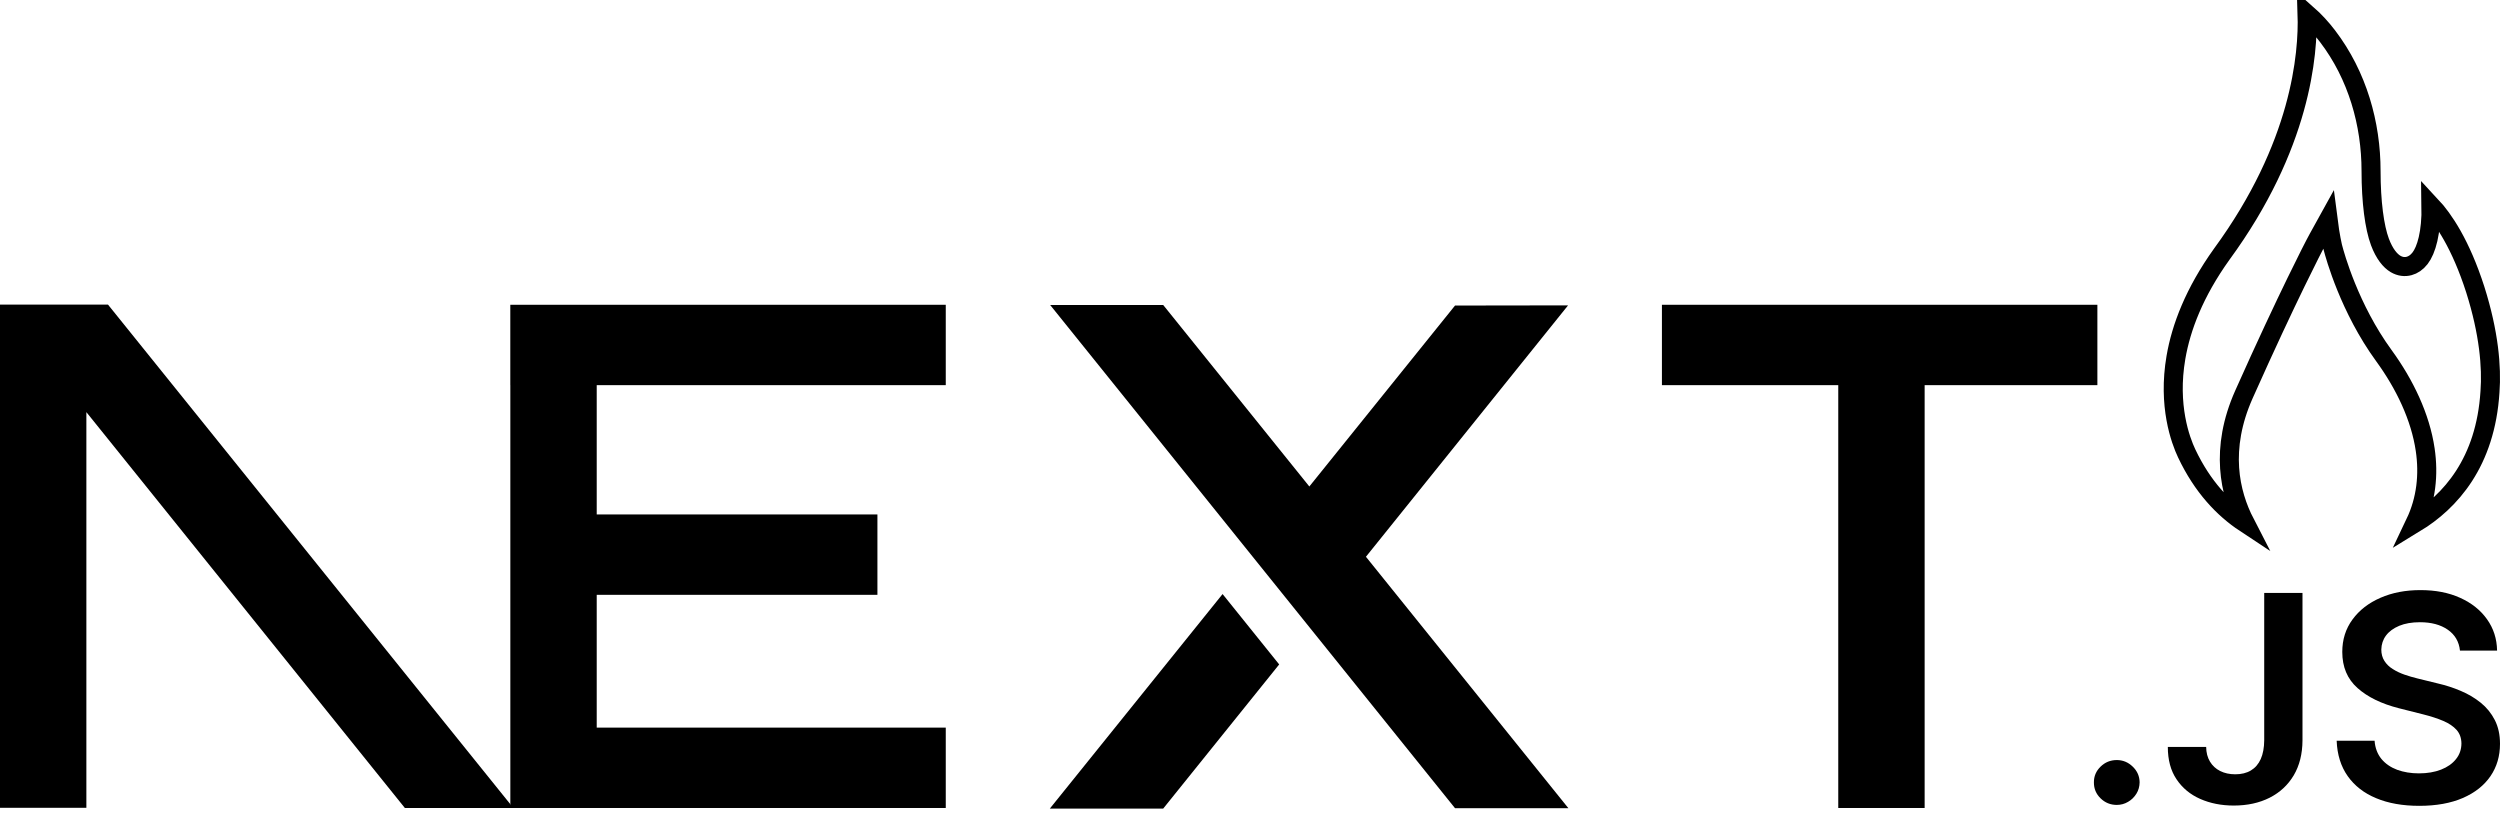
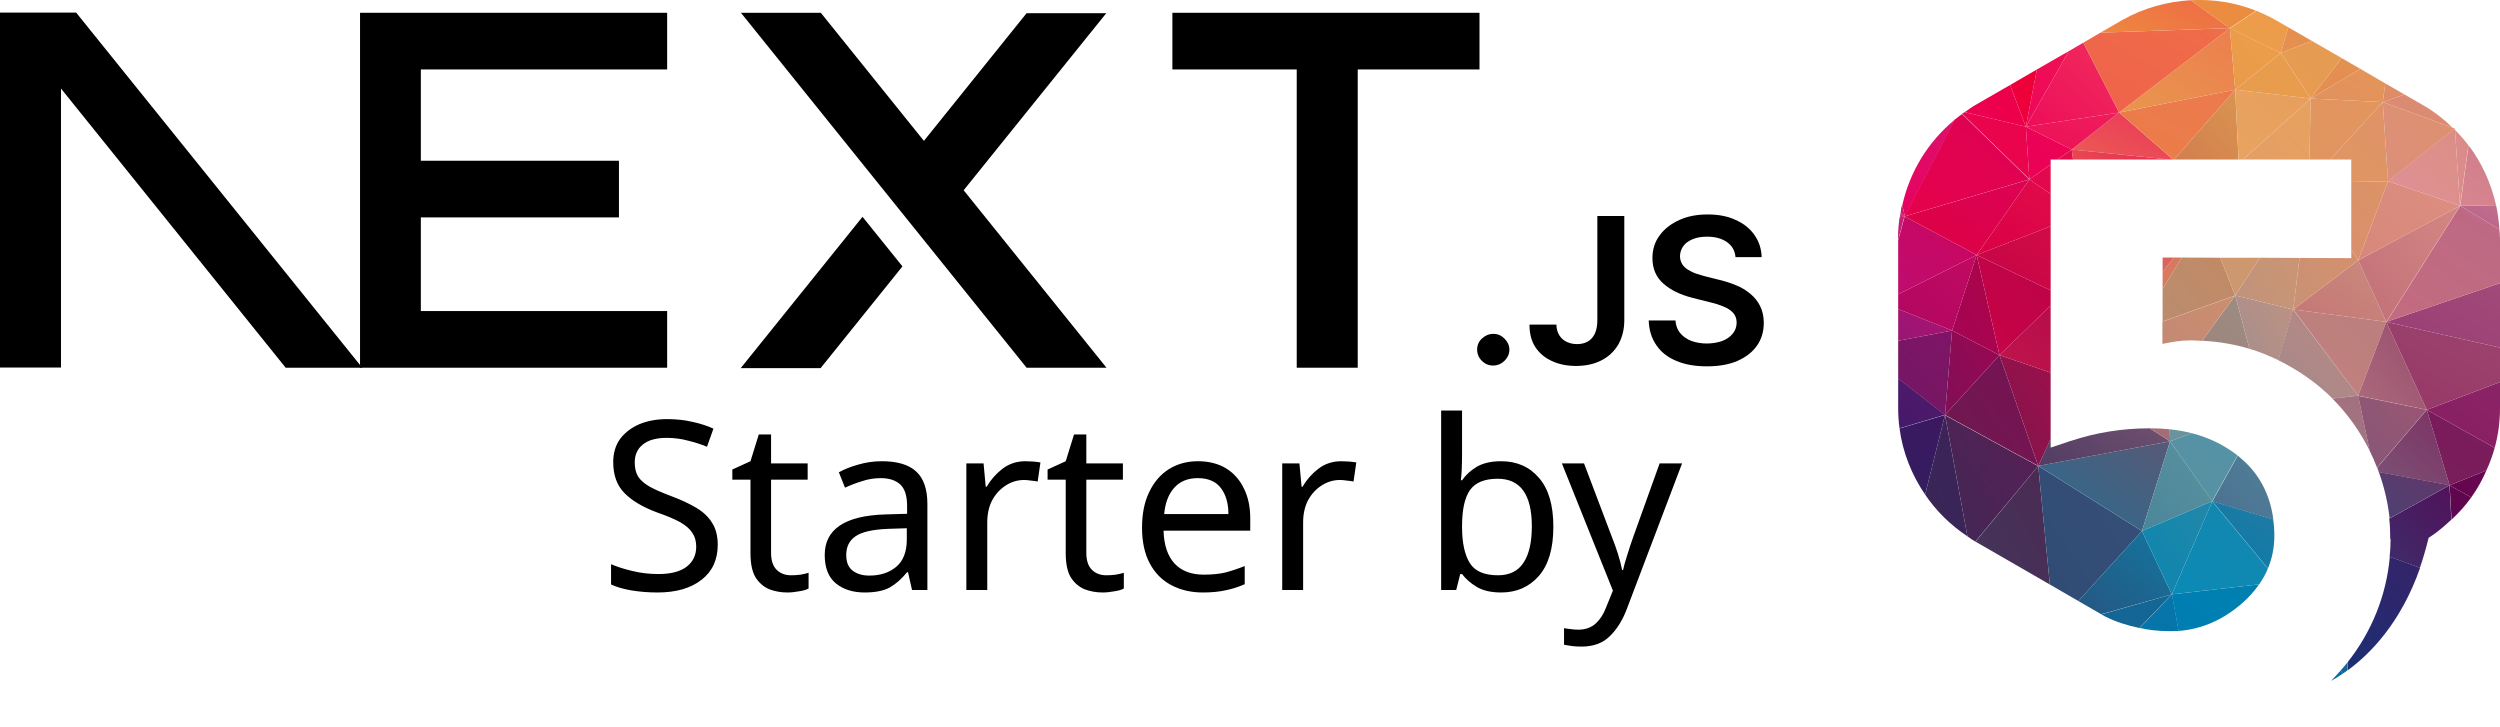
- <svg xmlns="http://www.w3.org/2000/svg" width="394px" height="128px" viewBox="0 0 394 128" version="1.1">
-   <g id="Page-1" stroke="none" stroke-width="1" fill="none" fill-rule="evenodd">
-     <g id="Next.js-Starter">
-       <path d="M363.598,2.22 C364.798,3.279 365.87,4.456 366.816,5.697 C371.547,11.898 373.679,19.533 373.679,26.944 C373.679,31.821 374.214,35.818 375.078,38.131 C375.784,40.022 376.705,41.111 377.54,41.599 C378.267,42.023 378.997,42.101 379.689,41.913 C380.279,41.753 380.877,41.379 381.401,40.701 C382.388,39.424 383.205,36.677 383.128,32.408 C385.093,34.511 387.807,38.487 390.104,45.637 C392.263,52.456 392.71,57.858 392.422,61.719 C391.73,72.904 386.151,79.068 380.623,82.435 C382.381,78.743 382.789,74.806 382.212,70.874 C381.456,65.714 378.984,60.558 375.69,56.036 C370.275,48.603 367.997,40.319 367.664,39.025 L367.639,38.929 C367.626,38.877 367.62,38.851 367.62,38.851 C367.62,38.851 367.239,37.261 366.912,34.688 C365.517,37.197 364.832,38.503 364.832,38.503 C364.832,38.503 360.602,46.569 353.652,62.145 C349.795,70.789 351.414,77.747 353.832,82.43 C350.433,80.185 347.114,76.728 344.617,71.443 C343.652,69.404 341.617,63.942 342.929,56.318 C343.739,51.613 345.817,46.106 350.143,40.065 C362.632,23.009 363.803,8.528 363.598,2.22 Z" id="Path" stroke="#000000" stroke-width="3" fill-rule="nonzero" />
-       <polygon id="Path" fill="#000000" fill-rule="nonzero" points="261.919 48.033 330.547 48.033 330.547 60.7 303.323 60.7 303.323 127.339 289.71 127.339 289.71 60.7 261.919 60.7" />
-       <polygon id="Path" fill="#000000" fill-rule="nonzero" points="149.052 48.033 149.052 60.7 94.042 60.7 94.042 81.077 138.281 81.077 138.281 93.744 94.042 93.744 94.042 114.672 149.052 114.672 149.052 127.339 80.43 127.339 80.43 60.7 80.424 60.7 80.424 48.033" />
-       <polygon id="Path" fill="#000000" fill-rule="nonzero" points="183.32 48.066 165.506 48.066 229.312 127.372 247.178 127.372 215.271 87.746 247.127 48.127 229.312 48.154 206.352 76.67" />
-       <polygon id="Path" fill="#000000" fill-rule="nonzero" points="201.6 104.715 192.679 93.623 165.455 127.433 183.32 127.433" />
-       <polygon id="Path" fill="#000000" points="80.907 127.339 17.015 48 0 48 0 127.306 13.612 127.306 13.612 64.952 63.807 127.339" />
-       <path d="M333.607,126.855 C332.61,126.855 331.762,126.509 331.052,125.819 C330.342,125.128 329.991,124.292 330,123.301 C329.991,122.338 330.342,121.511 331.052,120.82 C331.762,120.129 332.61,119.784 333.607,119.784 C334.566,119.784 335.405,120.129 336.115,120.82 C336.835,121.511 337.194,122.338 337.204,123.301 C337.194,123.955 337.028,124.555 336.696,125.091 C336.355,125.637 335.922,126.064 335.377,126.373 C334.842,126.691 334.252,126.855 333.607,126.855 Z" id="Path" fill="#000000" fill-rule="nonzero" />
-       <path d="M356.84,93.445 L362.872,93.445 L362.872,116.685 C362.863,118.82 362.401,120.647 361.498,122.183 C360.585,123.719 359.321,124.891 357.698,125.719 C356.084,126.536 354.193,126.955 352.044,126.955 C350.079,126.955 348.318,126.6 346.75,125.909 C345.182,125.219 343.937,124.183 343.024,122.819 C342.101,121.456 341.649,119.757 341.649,117.721 L347.691,117.721 C347.7,118.611 347.903,119.384 348.29,120.029 C348.677,120.674 349.212,121.165 349.895,121.51 C350.586,121.856 351.38,122.029 352.274,122.029 C353.243,122.029 354.073,121.829 354.746,121.42 C355.419,121.02 355.936,120.42 356.296,119.62 C356.646,118.829 356.831,117.848 356.84,116.685 L356.84,93.445 Z" id="Path" fill="#000000" fill-rule="nonzero" />
-       <path d="M387.691,102.534 C387.544,101.125 386.898,100.025 385.773,99.244 C384.638,98.453 383.172,98.062 381.373,98.062 C380.11,98.062 379.022,98.253 378.118,98.626 C377.214,99.007 376.513,99.516 376.033,100.162 C375.554,100.807 375.314,101.543 375.295,102.37 C375.295,103.061 375.461,103.661 375.784,104.161 C376.107,104.67 376.54,105.097 377.103,105.442 C377.656,105.797 378.274,106.087 378.948,106.324 C379.63,106.56 380.313,106.76 380.995,106.924 L384.14,107.696 C385.404,107.987 386.631,108.378 387.802,108.878 C388.973,109.368 390.034,109.996 390.965,110.75 C391.897,111.504 392.635,112.413 393.179,113.476 C393.723,114.54 394,115.785 394,117.221 C394,119.157 393.502,120.856 392.496,122.329 C391.491,123.792 390.043,124.937 388.143,125.764 C386.252,126.582 383.965,127 381.272,127 C378.671,127 376.402,126.6 374.493,125.8 C372.575,125.01 371.08,123.846 370.001,122.319 C368.922,120.793 368.341,118.929 368.258,116.739 L374.235,116.739 C374.318,117.884 374.687,118.839 375.314,119.611 C375.95,120.374 376.78,120.938 377.795,121.32 C378.819,121.692 379.962,121.883 381.226,121.883 C382.545,121.883 383.707,121.683 384.712,121.292 C385.708,120.902 386.492,120.356 387.055,119.647 C387.627,118.948 387.913,118.121 387.922,117.175 C387.913,116.312 387.654,115.594 387.156,115.03 C386.649,114.467 385.948,113.994 385.053,113.613 C384.15,113.231 383.098,112.886 381.899,112.586 L378.081,111.622 C375.323,110.922 373.137,109.859 371.541,108.432 C369.937,107.005 369.143,105.115 369.143,102.743 C369.143,100.798 369.678,99.089 370.758,97.626 C371.827,96.163 373.294,95.027 375.148,94.218 C377.011,93.4 379.114,93 381.456,93 C383.836,93 385.92,93.4 387.719,94.218 C389.517,95.027 390.929,96.154 391.952,97.59 C392.976,99.026 393.511,100.671 393.539,102.534 L387.691,102.534 Z" id="Path" fill="#000000" fill-rule="nonzero" />
-     </g>
+ <svg xmlns="http://www.w3.org/2000/svg" xmlns:xlink="http://www.w3.org/1999/xlink" id="b" width="127.07" height="36.91" viewBox="0 0 127.07 36.91">
+   <defs>
+     <linearGradient id="d" x1="-397.92" y1="488.9" x2="-397.83" y2="488.81" gradientTransform="translate(20166.18 -17498.2) rotate(-90) scale(44 -41)" gradientUnits="userSpaceOnUse">
+       <stop offset="0" stop-color="#de9198" />
+       <stop offset="1" stop-color="#dc8e84" />
+     </linearGradient>
+     <linearGradient id="e" x1="-398.21" y1="488.82" x2="-398.12" y2="488.73" gradientTransform="translate(20163.18 -17909.53) rotate(-90) scale(45 -41)" gradientUnits="userSpaceOnUse">
+       <stop offset="0" stop-color="#dc8f7b" />
+       <stop offset="1" stop-color="#de916e" />
+     </linearGradient>
+     <linearGradient id="f" x1="-393.24" y1="486.98" x2="-393.15" y2="486.89" gradientTransform="translate(28351.13 -21592.79) rotate(-90) scale(55 -58)" gradientUnits="userSpaceOnUse">
+       <stop offset="0" stop-color="#0079b0" />
+       <stop offset="1" stop-color="#0774a7" />
+     </linearGradient>
+     <linearGradient id="g" x1="-392.91" y1="487.34" x2="-392.82" y2="487.25" gradientTransform="translate(32755.82 -19611.16) rotate(-90) scale(50 -67)" gradientUnits="userSpaceOnUse">
+       <stop offset="0" stop-color="#0e6396" />
+       <stop offset="1" stop-color="#156794" />
+     </linearGradient>
+     <linearGradient id="h" x1="-393.67" y1="487.95" x2="-393.58" y2="487.86" gradientTransform="translate(29873.67 -24373.97) rotate(-90) scale(62 -61)" gradientUnits="userSpaceOnUse">
+       <stop offset="0" stop-color="#007eb4" />
+       <stop offset="1" stop-color="#007fb0" />
+     </linearGradient>
+     <linearGradient id="i" x1="-394.03" y1="487.37" x2="-393.94" y2="487.28" gradientTransform="translate(19611.69 -27544.61) rotate(-90) scale(70 -40)" gradientUnits="userSpaceOnUse">
+       <stop offset="0" stop-color="#006eaa" />
+       <stop offset="1" stop-color="#036ba0" />
+     </linearGradient>
+     <linearGradient id="j" x1="-394.59" y1="487.28" x2="-394.5" y2="487.19" gradientTransform="translate(19121.16 -31134.55) rotate(-90) scale(79 -39)" gradientUnits="userSpaceOnUse">
+       <stop offset="0" stop-color="#0e6092" />
+       <stop offset="1" stop-color="#1b6794" />
+     </linearGradient>
+     <linearGradient id="k" x1="-395.24" y1="484.76" x2="-395.15" y2="484.67" gradientTransform="translate(23368.9 -36329.79) rotate(-90) scale(92 -48)" gradientUnits="userSpaceOnUse">
+       <stop offset="0" stop-color="#41385e" />
+       <stop offset="1" stop-color="#4c2951" />
+     </linearGradient>
+     <linearGradient id="l" x1="-395.22" y1="486.64" x2="-395.13" y2="486.55" gradientTransform="translate(28814.66 -36329.79) rotate(-90) scale(92 -59)" gradientUnits="userSpaceOnUse">
+       <stop offset="0" stop-color="#2e4b74" />
+       <stop offset="1" stop-color="#384f79" />
+     </linearGradient>
+     <linearGradient id="m" x1="-393.84" y1="487.33" x2="-393.75" y2="487.24" gradientTransform="translate(32755.82 -21628.79) rotate(-90) scale(55 -67)" gradientUnits="userSpaceOnUse">
+       <stop offset="0" stop-color="#294f7a" />
+       <stop offset="1" stop-color="#14759f" />
+     </linearGradient>
+     <linearGradient id="n" x1="-394.54" y1="487.67" x2="-394.45" y2="487.58" gradientTransform="translate(36679.01 -20094.49) rotate(-90) scale(51 -75)" gradientUnits="userSpaceOnUse">
+       <stop offset="0" stop-color="#296c8f" />
+       <stop offset="1" stop-color="#585976" />
+     </linearGradient>
+     <linearGradient id="o" x1="-395.34" y1="479.79" x2="-395.25" y2="479.7" gradientTransform="translate(14491.45 -30017.57) rotate(-90) scale(76 -30)" gradientUnits="userSpaceOnUse">
+       <stop offset="0" stop-color="#362856" />
+       <stop offset="1" stop-color="#3f225a" />
+     </linearGradient>
+     <linearGradient id="p" x1="-395.32" y1="485.18" x2="-395.23" y2="485.09" gradientTransform="translate(25812.51 -30017.57) rotate(-90) scale(76 -53)" gradientUnits="userSpaceOnUse">
+       <stop offset="0" stop-color="#3f2854" />
+       <stop offset="1" stop-color="#5a1f56" />
+     </linearGradient>
+     <linearGradient id="q" x1="-395.14" y1="485.34" x2="-395.05" y2="485.25" gradientTransform="translate(31155.24 -25261.62) rotate(-90) scale(64 -64)" gradientUnits="userSpaceOnUse">
+       <stop offset="0" stop-color="#2a235c" />
+       <stop offset="1" stop-color="#3c1861" />
+     </linearGradient>
+     <linearGradient id="r" x1="-395.6" y1="485.33" x2="-395.51" y2="485.24" gradientTransform="translate(31155.24 -22525.44) rotate(-90) scale(57 -64)" gradientUnits="userSpaceOnUse">
+       <stop offset="0" stop-color="#371668" />
+       <stop offset="1" stop-color="#591c6c" />
+     </linearGradient>
+     <linearGradient id="s" x1="-395.63" y1="484.31" x2="-395.54" y2="484.22" gradientTransform="translate(25763.51 -18968.51) rotate(-90) scale(48 -53)" gradientUnits="userSpaceOnUse">
+       <stop offset="0" stop-color="#6d1861" />
+       <stop offset="1" stop-color="#811467" />
+     </linearGradient>
+     <linearGradient id="t" x1="-395.5" y1="484.32" x2="-395.42" y2="484.23" gradientTransform="translate(25763.51 -10265.32) rotate(-90) scale(26 -53)" gradientUnits="userSpaceOnUse">
+       <stop offset="0" stop-color="#8c1977" />
+       <stop offset="1" stop-color="#b1116f" />
+     </linearGradient>
+     <linearGradient id="u" x1="-396.44" y1="484.66" x2="-396.35" y2="484.57" gradientTransform="translate(26268.04 -17029.88) rotate(-90) scale(43 -54)" gradientUnits="userSpaceOnUse">
+       <stop offset="0" stop-color="#af0861" />
+       <stop offset="1" stop-color="#c40961" />
+     </linearGradient>
+     <linearGradient id="v" x1="-394.23" y1="487.5" x2="-394.15" y2="487.41" gradientTransform="translate(26922.56 -12198.92) rotate(-90) scale(31 -55)" gradientUnits="userSpaceOnUse">
+       <stop offset="0" stop-color="#69939e" />
+       <stop offset="1" stop-color="#878a93" />
+     </linearGradient>
+     <linearGradient id="w" x1="-396.09" y1="487.5" x2="-396.01" y2="487.41" gradientTransform="translate(26922.56 -24933.3) rotate(-90) scale(63 -55)" gradientUnits="userSpaceOnUse">
+       <stop offset="0" stop-color="#9c7f79" />
+       <stop offset="1" stop-color="#9d8d82" />
+     </linearGradient>
+     <linearGradient id="x" x1="-396.08" y1="485.88" x2="-395.99" y2="485.79" gradientTransform="translate(16147.02 -24933.26) rotate(-90) scale(63 -33)" gradientUnits="userSpaceOnUse">
+       <stop offset="0" stop-color="#9e8c8f" />
+       <stop offset="1" stop-color="#bd9283" />
+     </linearGradient>
+     <linearGradient id="y" x1="-395.92" y1="488.29" x2="-395.83" y2="488.2" gradientTransform="translate(25994.51 -21754.79) rotate(-90) scale(55 -53)" gradientUnits="userSpaceOnUse">
+       <stop offset="0" stop-color="#a08b8d" />
+       <stop offset="1" stop-color="#bc8783" />
+     </linearGradient>
+     <linearGradient id="z" x1="-394.75" y1="488.75" x2="-394.66" y2="488.66" gradientTransform="translate(30418.2 -16949.88) rotate(-90) scale(43 -62)" gradientUnits="userSpaceOnUse">
+       <stop offset="0" stop-color="#9d838c" />
+       <stop offset="1" stop-color="#a36d7c" />
+     </linearGradient>
+     <linearGradient id="aa" x1="-395.85" y1="488.57" x2="-395.76" y2="488.48" gradientTransform="translate(26010.51 -19376.83) rotate(-90) scale(49 -53)" gradientUnits="userSpaceOnUse">
+       <stop offset="0" stop-color="#c2827e" />
+       <stop offset="1" stop-color="#ba7e7d" />
+     </linearGradient>
+     <linearGradient id="ab" x1="-394.72" y1="488.38" x2="-394.63" y2="488.29" gradientTransform="translate(19166.13 -16949.85) rotate(-90) scale(43 -39)" gradientUnits="userSpaceOnUse">
+       <stop offset="0" stop-color="#855777" />
+       <stop offset="1" stop-color="#9d5573" />
+     </linearGradient>
+     <linearGradient id="ac" x1="-395.75" y1="488.36" x2="-395.66" y2="488.27" gradientTransform="translate(19166.16 -19766.13) rotate(-90) scale(50 -39)" gradientUnits="userSpaceOnUse">
+       <stop offset="0" stop-color="#ac6d7c" />
+       <stop offset="1" stop-color="#994d6f" />
+     </linearGradient>
+     <linearGradient id="ad" x1="-393.62" y1="489.32" x2="-393.54" y2="489.23" gradientTransform="translate(28499.1 -15717.89) rotate(-90) scale(40 -58)" gradientUnits="userSpaceOnUse">
+       <stop offset="0" stop-color="#404878" />
+       <stop offset="1" stop-color="#63366a" />
+     </linearGradient>
+     <linearGradient id="ae" x1="-394.59" y1="488.83" x2="-394.5" y2="488.75" gradientTransform="translate(21141.23 -16941.88) rotate(-90) scale(43 -43)" gradientUnits="userSpaceOnUse">
+       <stop offset="0" stop-color="#7b5376" />
+       <stop offset="1" stop-color="#7d3265" />
+     </linearGradient>
+     <linearGradient id="af" x1="-394.23" y1="489.41" x2="-394.14" y2="489.32" gradientTransform="translate(29973.67 -21258.46) rotate(-90) scale(54 -61)" gradientUnits="userSpaceOnUse">
+       <stop offset="0" stop-color="#373671" />
+       <stop offset="1" stop-color="#511159" />
+     </linearGradient>
+     <linearGradient id="ag" x1="-394.54" y1="489.43" x2="-394.45" y2="489.34" gradientTransform="translate(29973.67 -31134.55) rotate(-90) scale(79 -61)" gradientUnits="userSpaceOnUse">
+       <stop offset="0" stop-color="#192f75" />
+       <stop offset="1" stop-color="#3e2065" />
+     </linearGradient>
+     <linearGradient id="ah" x1="-394.19" y1="490.21" x2="-394.1" y2="490.12" gradientTransform="translate(27574.09 -21258.46) rotate(-90) scale(54 -56)" gradientUnits="userSpaceOnUse">
+       <stop offset="0" stop-color="#590250" />
+       <stop offset="1" stop-color="#64094e" />
+     </linearGradient>
+     <linearGradient id="ai" x1="-394.11" y1="490.19" x2="-394.03" y2="490.1" gradientTransform="translate(27574.09 -18102.85) rotate(-90) scale(46 -56)" gradientUnits="userSpaceOnUse">
+       <stop offset="0" stop-color="#5d0149" />
+       <stop offset="1" stop-color="#720d55" />
+     </linearGradient>
+     <linearGradient id="aj" x1="-394.56" y1="489.78" x2="-394.47" y2="489.69" gradientTransform="translate(24611.94 -16941.88) rotate(-90) scale(43 -50)" gradientUnits="userSpaceOnUse">
+       <stop offset="0" stop-color="#781d5b" />
+       <stop offset="1" stop-color="#7d1b5c" />
+     </linearGradient>
+     <linearGradient id="ak" x1="-395.45" y1="490.34" x2="-395.36" y2="490.25" gradientTransform="translate(36408.49 -22122.12) rotate(-90) scale(56 -74)" gradientUnits="userSpaceOnUse">
+       <stop offset="0" stop-color="#8b1d63" />
+       <stop offset="1" stop-color="#882867" />
+     </linearGradient>
+     <linearGradient id="al" x1="-395.73" y1="490.42" x2="-395.64" y2="490.33" gradientTransform="translate(47690.72 -19766.16) rotate(-90) scale(50 -97)" gradientUnits="userSpaceOnUse">
+       <stop offset="0" stop-color="#953767" />
+       <stop offset="1" stop-color="#9f456f" />
+     </linearGradient>
+     <linearGradient id="am" x1="-396.35" y1="490.4" x2="-396.26" y2="490.31" gradientTransform="translate(47690.72 -21780.79) rotate(-90) scale(55 -97)" gradientUnits="userSpaceOnUse">
+       <stop offset="0" stop-color="#993c75" />
+       <stop offset="1" stop-color="#a54f79" />
+     </linearGradient>
+     <linearGradient id="an" x1="-395.4" y1="488.95" x2="-395.32" y2="488.86" gradientTransform="translate(37761.06 -30418.89) rotate(-90) scale(77 -77)" gradientUnits="userSpaceOnUse">
+       <stop offset="0" stop-color="#496e8e" />
+       <stop offset="1" stop-color="#578da2" />
+     </linearGradient>
+     <linearGradient id="ao" x1="-394.54" y1="485.64" x2="-394.45" y2="485.55" gradientTransform="translate(19534.69 -20094.45) rotate(-90) scale(51 -40)" gradientUnits="userSpaceOnUse">
+       <stop offset="0" stop-color="#4a869a" />
+       <stop offset="1" stop-color="#5c929f" />
+     </linearGradient>
+     <linearGradient id="ap" x1="-394.98" y1="487.44" x2="-394.89" y2="487.35" gradientTransform="translate(26432.04 -21303.46) rotate(-90) scale(54 -54)" gradientUnits="userSpaceOnUse">
+       <stop offset="0" stop-color="#5992a2" />
+       <stop offset="1" stop-color="#5192a8" />
+     </linearGradient>
+     <linearGradient id="aq" x1="-394.02" y1="485.65" x2="-393.93" y2="485.56" gradientTransform="translate(19534.69 -20853.11) rotate(-90) scale(53 -40)" gradientUnits="userSpaceOnUse">
+       <stop offset="0" stop-color="#0b86b0" />
+       <stop offset="1" stop-color="#2287a9" />
+     </linearGradient>
+     <linearGradient id="ar" x1="-394.03" y1="487.92" x2="-393.94" y2="487.83" gradientTransform="translate(29873.67 -20853.14) rotate(-90) scale(53 -61)" gradientUnits="userSpaceOnUse">
+       <stop offset="0" stop-color="#0a8ab5" />
+       <stop offset="1" stop-color="#1687ae" />
+     </linearGradient>
+     <linearGradient id="as" x1="-393.64" y1="488.96" x2="-393.56" y2="488.87" gradientTransform="translate(37761.06 -18078.85) rotate(-90) scale(46 -77)" gradientUnits="userSpaceOnUse">
+       <stop offset="0" stop-color="#087ba9" />
+       <stop offset="1" stop-color="#2b7ba0" />
+     </linearGradient>
+     <linearGradient id="at" x1="-396.81" y1="490.41" x2="-396.72" y2="490.32" gradientTransform="translate(47690.72 -26173.27) rotate(-90) scale(66 -97)" gradientUnits="userSpaceOnUse">
+       <stop offset="0" stop-color="#c36c7f" />
+       <stop offset="1" stop-color="#bc6887" />
+     </linearGradient>
+     <linearGradient id="au" x1="-397.19" y1="490.34" x2="-397.1" y2="490.25" gradientTransform="translate(28563.1 -13491.93) rotate(-90) scale(34 -58)" gradientUnits="userSpaceOnUse">
+       <stop offset="0" stop-color="#a95584" />
+       <stop offset="1" stop-color="#cb7992" />
+     </linearGradient>
+     <linearGradient id="av" x1="-396.38" y1="488.55" x2="-396.29" y2="488.46" gradientTransform="translate(26010.51 -13856.26) rotate(-90) scale(35 -53)" gradientUnits="userSpaceOnUse">
+       <stop offset="0" stop-color="#c57676" />
+       <stop offset="1" stop-color="#ca8a7d" />
+     </linearGradient>
+     <linearGradient id="aw" x1="-396.81" y1="489.41" x2="-396.72" y2="489.32" gradientTransform="translate(28505.13 -26173.27) rotate(-90) scale(66 -58)" gradientUnits="userSpaceOnUse">
+       <stop offset="0" stop-color="#c06f77" />
+       <stop offset="1" stop-color="#d48683" />
+     </linearGradient>
+     <linearGradient id="ax" x1="-398.49" y1="485.59" x2="-398.4" y2="485.5" gradientTransform="translate(18078.09 -16727.52) rotate(-90) scale(42 -37)" gradientUnits="userSpaceOnUse">
+       <stop offset="0" stop-color="#d27e4e" />
+       <stop offset="1" stop-color="#d99650" />
+     </linearGradient>
+     <linearGradient id="ay" x1="-400.45" y1="488.98" x2="-400.36" y2="488.89" gradientTransform="translate(46073.96 -15215.24) rotate(-90) scale(38 -94)" gradientUnits="userSpaceOnUse">
+       <stop offset="0" stop-color="#ea8e41" />
+       <stop offset="1" stop-color="#ed8a40" />
+     </linearGradient>
+     <linearGradient id="az" x1="-399.19" y1="486.83" x2="-399.1" y2="486.74" gradientTransform="translate(28342.1 -10769.64) rotate(-90) scale(27 -58)" gradientUnits="userSpaceOnUse">
+       <stop offset="0" stop-color="#ea5e54" />
+       <stop offset="1" stop-color="#ec3458" />
+     </linearGradient>
+     <linearGradient id="ba" x1="-398.57" y1="487.79" x2="-398.48" y2="487.7" gradientTransform="translate(32301.29 -15934.89) rotate(-90) scale(40 -66)" gradientUnits="userSpaceOnUse">
+       <stop offset="0" stop-color="#eb7e48" />
+       <stop offset="1" stop-color="#ec794e" />
+     </linearGradient>
+     <linearGradient id="bb" x1="-398.9" y1="487.77" x2="-398.81" y2="487.68" gradientTransform="translate(32301.29 -19140.51) rotate(-90) scale(48 -66)" gradientUnits="userSpaceOnUse">
+       <stop offset="0" stop-color="#e8984e" />
+       <stop offset="1" stop-color="#ec7f4e" />
+     </linearGradient>
+     <linearGradient id="bc" x1="-398.64" y1="480.18" x2="-398.55" y2="480.09" gradientTransform="translate(12587.32 -11950.59) rotate(-90) scale(30 -26)" gradientUnits="userSpaceOnUse">
+       <stop offset="0" stop-color="#eb0256" />
+       <stop offset="1" stop-color="#eb0355" />
+     </linearGradient>
+     <linearGradient id="bd" x1="-398.35" y1="483.28" x2="-398.26" y2="483.19" gradientTransform="translate(19430.66 -15526.54) rotate(-90) scale(39 -40)" gradientUnits="userSpaceOnUse">
+       <stop offset="0" stop-color="#e9054c" />
+       <stop offset="1" stop-color="#eb024d" />
+     </linearGradient>
+     <linearGradient id="be" x1="-399.96" y1="485.96" x2="-399.87" y2="485.87" gradientTransform="translate(25858.51 -8391.69) rotate(-90) scale(21 -53)" gradientUnits="userSpaceOnUse">
+       <stop offset="0" stop-color="#ed0e59" />
+       <stop offset="1" stop-color="#ee1e5a" />
+     </linearGradient>
+     <linearGradient id="bf" x1="-396.83" y1="484.68" x2="-396.74" y2="484.59" gradientTransform="translate(26268.04 -19429.83) rotate(-90) scale(49 -54)" gradientUnits="userSpaceOnUse">
+       <stop offset="0" stop-color="#bd0e72" />
+       <stop offset="1" stop-color="#cd045c" />
+     </linearGradient>
+     <linearGradient id="bg" x1="-396.84" y1="481.43" x2="-396.75" y2="481.34" gradientTransform="translate(18869.16 -19429.8) rotate(-90) scale(49 -39)" gradientUnits="userSpaceOnUse">
+       <stop offset="0" stop-color="#b9177a" />
+       <stop offset="1" stop-color="#c71f78" />
+     </linearGradient>
+     <linearGradient id="bh" x1="-397.35" y1="486.48" x2="-397.26" y2="486.39" gradientTransform="translate(34636.92 -17072.88) rotate(-90) scale(43 -71)" gradientUnits="userSpaceOnUse">
+       <stop offset="0" stop-color="#dd0043" />
+       <stop offset="1" stop-color="#dd0355" />
+     </linearGradient>
+     <linearGradient id="bi" x1="-397.56" y1="482.96" x2="-397.47" y2="482.87" gradientTransform="translate(22793.37 -23442.1) rotate(-90) scale(59 -47)" gradientUnits="userSpaceOnUse">
+       <stop offset="0" stop-color="#cc3787" />
+       <stop offset="1" stop-color="#c92a7d" />
+     </linearGradient>
+     <linearGradient id="bj" x1="-397.68" y1="486.48" x2="-397.59" y2="486.39" gradientTransform="translate(34636.92 -23849.42) rotate(-90) scale(60 -71)" gradientUnits="userSpaceOnUse">
+       <stop offset="0" stop-color="#e6024c" />
+       <stop offset="1" stop-color="#de0253" />
+     </linearGradient>
+     <linearGradient id="bk" x1="-397.7" y1="482.95" x2="-397.61" y2="482.86" gradientTransform="translate(22793.37 -25041.3) rotate(-90) scale(63 -47)" gradientUnits="userSpaceOnUse">
+       <stop offset="0" stop-color="#d43384" />
+       <stop offset="1" stop-color="#dc1b76" />
+     </linearGradient>
+     <linearGradient id="bl" x1="97.01" y1="10.87" x2="123.31" y2="26.49" gradientUnits="userSpaceOnUse">
+       <stop offset="0" stop-color="#c61f63" />
+       <stop offset="1" stop-color="#9d1f63" />
+     </linearGradient>
+     <linearGradient id="bm" x1="-397.66" y1="483.28" x2="-397.57" y2="483.19" gradientTransform="translate(21843.34 -25041.3) rotate(-90) scale(63 -45)" gradientUnits="userSpaceOnUse">
+       <stop offset="0" stop-color="#e8005b" />
+       <stop offset="1" stop-color="#dc116f" />
+     </linearGradient>
+     <linearGradient id="bn" x1="-396.02" y1="487.28" x2="-395.93" y2="487.19" gradientTransform="translate(27396.09 -20573.81) rotate(-90) scale(52 -56)" gradientUnits="userSpaceOnUse">
+       <stop offset="0" stop-color="#bc8777" />
+       <stop offset="1" stop-color="#cd8e6f" />
+     </linearGradient>
+     <linearGradient id="bo" x1="-396.73" y1="487.27" x2="-396.64" y2="487.18" gradientTransform="translate(27396.09 -24976.3) rotate(-90) scale(63 -56)" gradientUnits="userSpaceOnUse">
+       <stop offset="0" stop-color="#b58e72" />
+       <stop offset="1" stop-color="#c58963" />
+     </linearGradient>
+     <linearGradient id="bp" x1="-395.08" y1="487.66" x2="-394.99" y2="487.57" gradientTransform="translate(36679.01 -18939.51) rotate(-90) scale(48 -75)" gradientUnits="userSpaceOnUse">
+       <stop offset="0" stop-color="#513c63" />
+       <stop offset="1" stop-color="#7b5874" />
+     </linearGradient>
+     <linearGradient id="bq" x1="-394.55" y1="486.42" x2="-394.46" y2="486.33" gradientTransform="translate(25887.51 -13390.93) rotate(-90) scale(34 -53)" gradientUnits="userSpaceOnUse">
+       <stop offset="0" stop-color="#8f8385" />
+       <stop offset="1" stop-color="#b45c6b" />
+     </linearGradient>
+     <linearGradient id="br" x1="-395.61" y1="485.15" x2="-395.53" y2="485.06" gradientTransform="translate(25812.51 -24899.3) rotate(-90) scale(63 -53)" gradientUnits="userSpaceOnUse">
+       <stop offset="0" stop-color="#6e194f" />
+       <stop offset="1" stop-color="#781254" />
+     </linearGradient>
+     <linearGradient id="bs" x1="-395.59" y1="484.52" x2="-395.5" y2="484.43" gradientTransform="translate(21419.81 -24899.3) rotate(-90) scale(63 -44)" gradientUnits="userSpaceOnUse">
+       <stop offset="0" stop-color="#7e144c" />
+       <stop offset="1" stop-color="#a3104c" />
+     </linearGradient>
+     <linearGradient id="bt" x1="-395.6" y1="480.66" x2="-395.51" y2="480.57" gradientTransform="translate(14998.98 -18968.48) rotate(-90) scale(48 -31)" gradientUnits="userSpaceOnUse">
+       <stop offset="0" stop-color="#800f56" />
+       <stop offset="1" stop-color="#9d0652" />
+     </linearGradient>
+     <linearGradient id="bu" x1="-396.01" y1="484.5" x2="-395.92" y2="484.41" gradientTransform="translate(21419.81 -19384.83) rotate(-90) scale(49 -44)" gradientUnits="userSpaceOnUse">
+       <stop offset="0" stop-color="#c1164c" />
+       <stop offset="1" stop-color="#b20949" />
+     </linearGradient>
+     <linearGradient id="bv" x1="-396.44" y1="479.16" x2="-396.35" y2="479.07" gradientTransform="translate(13036.84 -22578.41) rotate(-90) scale(57 -27)" gradientUnits="userSpaceOnUse">
+       <stop offset="0" stop-color="#a30554" />
+       <stop offset="1" stop-color="#ae0349" />
+     </linearGradient>
+     <linearGradient id="bw" x1="-396.42" y1="484.86" x2="-396.33" y2="484.77" gradientTransform="translate(23372.9 -22578.44) rotate(-90) scale(57 -48)" gradientUnits="userSpaceOnUse">
+       <stop offset="0" stop-color="#c80447" />
+       <stop offset="1" stop-color="#bd0247" />
+     </linearGradient>
+     <linearGradient id="bx" x1="-398.61" y1="485.94" x2="-398.52" y2="485.85" gradientTransform="translate(25858.51 -21119.14) rotate(-90) scale(53 -53)" gradientUnits="userSpaceOnUse">
+       <stop offset="0" stop-color="#ee0c5a" />
+       <stop offset="1" stop-color="#ef305c" />
+     </linearGradient>
+     <linearGradient id="by" x1="-398.87" y1="488.42" x2="-398.78" y2="488.33" gradientTransform="translate(42108.77 -19140.51) rotate(-90) scale(48 -86)" gradientUnits="userSpaceOnUse">
+       <stop offset="0" stop-color="#ef624b" />
+       <stop offset="1" stop-color="#ef6d48" />
+     </linearGradient>
+     <linearGradient id="bz" x1="-400.17" y1="488.39" x2="-400.08" y2="488.3" gradientTransform="translate(42108.77 -16404.21) rotate(-90) scale(41 -86)" gradientUnits="userSpaceOnUse">
+       <stop offset="0" stop-color="#ee8d40" />
+       <stop offset="1" stop-color="#ef5d47" />
+     </linearGradient>
+     <linearGradient id="ca" x1="-398.51" y1="482.82" x2="-398.42" y2="482.73" gradientTransform="translate(18447.64 -23105.74) rotate(-90) scale(58 -38)" gradientUnits="userSpaceOnUse">
+       <stop offset="0" stop-color="#ec0054" />
+       <stop offset="1" stop-color="#ec0041" />
+     </linearGradient>
+     <linearGradient id="cb" x1="-399.41" y1="489.22" x2="-399.32" y2="489.13" gradientTransform="translate(23603.88 -12774.26) rotate(-90) scale(32 -48)" gradientUnits="userSpaceOnUse">
+       <stop offset="0" stop-color="#db8a78" />
+       <stop offset="1" stop-color="#de8d6b" />
+     </linearGradient>
+     <linearGradient id="cc" x1="-396.96" y1="487.06" x2="-396.87" y2="486.97" gradientTransform="translate(20570.74 -28564.26) rotate(-90) scale(72 -42)" gradientUnits="userSpaceOnUse">
+       <stop offset="0" stop-color="#c0927c" />
+       <stop offset="1" stop-color="#d0976e" />
+     </linearGradient>
+     <linearGradient id="cd" x1="-396.95" y1="487.28" x2="-396.86" y2="487.19" gradientTransform="translate(18146.12 -28564.26) rotate(-90) scale(72 -37)" gradientUnits="userSpaceOnUse">
+       <stop offset="0" stop-color="#c99175" />
+       <stop offset="1" stop-color="#d99069" />
+     </linearGradient>
+     <linearGradient id="ce" x1="-397.01" y1="488.09" x2="-396.92" y2="488" gradientTransform="translate(28909.66 -25393.62) rotate(-90) scale(64 -59)" gradientUnits="userSpaceOnUse">
+       <stop offset="0" stop-color="#ca9873" />
+       <stop offset="1" stop-color="#d59764" />
+     </linearGradient>
+     <linearGradient id="cf" x1="-398.39" y1="481.69" x2="-398.3" y2="481.6" gradientTransform="translate(14553.45 -25092.26) rotate(-90) scale(63 -30)" gradientUnits="userSpaceOnUse">
+       <stop offset="0" stop-color="#ee065b" />
+       <stop offset="1" stop-color="#f01352" />
+     </linearGradient>
+     <linearGradient id="cg" x1="-398.41" y1="482.24" x2="-398.32" y2="482.15" gradientTransform="translate(16497.55 -25092.26) rotate(-90) scale(63 -34)" gradientUnits="userSpaceOnUse">
+       <stop offset="0" stop-color="#ed0044" />
+       <stop offset="1" stop-color="#ee0030" />
+     </linearGradient>
+     <linearGradient id="ch" x1="-396.72" y1="486.4" x2="-396.63" y2="486.31" gradientTransform="translate(23454.9 -24976.3) rotate(-90) scale(63 -48)" gradientUnits="userSpaceOnUse">
+       <stop offset="0" stop-color="#d67e5d" />
+       <stop offset="1" stop-color="#d7775e" />
+     </linearGradient>
+     <linearGradient id="ci" x1="-397.27" y1="489.41" x2="-397.19" y2="489.32" gradientTransform="translate(28505.1 -17864.53) rotate(-90) scale(45 -58)" gradientUnits="userSpaceOnUse">
+       <stop offset="0" stop-color="#d7887a" />
+       <stop offset="1" stop-color="#dc8e81" />
+     </linearGradient>
+     <linearGradient id="cj" x1="-397.29" y1="488.22" x2="-397.2" y2="488.13" gradientTransform="translate(22087.31 -17864.53) rotate(-90) scale(45 -45)" gradientUnits="userSpaceOnUse">
+       <stop offset="0" stop-color="#d88e6d" />
+       <stop offset="1" stop-color="#dd9366" />
+     </linearGradient>
+     <linearGradient id="ck" x1="-397.94" y1="488.88" x2="-397.85" y2="488.79" xlink:href="#d" />
+     <linearGradient id="cl" x1="-398.18" y1="488.2" x2="-398.09" y2="488.11" gradientTransform="translate(22087.31 -18305.85) rotate(-90) scale(46 -45)" gradientUnits="userSpaceOnUse">
+       <stop offset="0" stop-color="#e09761" />
+       <stop offset="1" stop-color="#df9268" />
+     </linearGradient>
+     <linearGradient id="cm" x1="-398.18" y1="488.85" x2="-398.09" y2="488.76" xlink:href="#e" />
+     <linearGradient id="cn" x1="-397.92" y1="490.32" x2="-397.83" y2="490.23" gradientTransform="translate(28563.1 -17498.2) rotate(-90) scale(44 -58)" gradientUnits="userSpaceOnUse">
+       <stop offset="0" stop-color="#d88690" />
+       <stop offset="1" stop-color="#cb7789" />
+     </linearGradient>
+     <linearGradient id="co" x1="-397.91" y1="483.42" x2="-397.82" y2="483.33" gradientTransform="translate(4475.44 -17498.17) rotate(-90) scale(44 -9)" gradientUnits="userSpaceOnUse">
+       <stop offset="0" stop-color="#dc8d8e" />
+       <stop offset="1" stop-color="#da8984" />
+     </linearGradient>
+     <linearGradient id="cp" x1="-399.78" y1="485" x2="-399.69" y2="484.91" gradientTransform="translate(14177.89 -13988.26) rotate(-90) scale(35 -29)" gradientUnits="userSpaceOnUse">
+       <stop offset="0" stop-color="#ea9b4b" />
+       <stop offset="1" stop-color="#ec9e47" />
+     </linearGradient>
+     <linearGradient id="cq" x1="-399.91" y1="486.89" x2="-399.82" y2="486.8" gradientTransform="translate(20076.18 -16393.21) rotate(-90) scale(41 -41)" gradientUnits="userSpaceOnUse">
+       <stop offset="0" stop-color="#ed9f49" />
+       <stop offset="1" stop-color="#eb984b" />
+     </linearGradient>
+     <linearGradient id="cr" x1="-399.9" y1="488.39" x2="-399.81" y2="488.3" gradientTransform="translate(25511.99 -16393.21) rotate(-90) scale(41 -52)" gradientUnits="userSpaceOnUse">
+       <stop offset="0" stop-color="#e58f51" />
+       <stop offset="1" stop-color="#e79049" />
+     </linearGradient>
+     <linearGradient id="cs" x1="-400.08" y1="489.23" x2="-399.99" y2="489.14" gradientTransform="translate(23603.88 -11597.26) rotate(-90) scale(29 -48)" gradientUnits="userSpaceOnUse">
+       <stop offset="0" stop-color="#de8c66" />
+       <stop offset="1" stop-color="#e08f64" />
+     </linearGradient>
+     <linearGradient id="ct" x1="-396.78" y1="487.76" x2="-396.69" y2="487.67" gradientTransform="translate(34736.92 -24186.64) rotate(-90) scale(61 -71)" gradientUnits="userSpaceOnUse">
+       <stop offset="0" stop-color="#d55e62" />
+       <stop offset="1" stop-color="#db6757" />
+     </linearGradient>
+     <linearGradient id="cu" x1="-396.89" y1="486.08" x2="-396.8" y2="485.99" gradientTransform="translate(28779.63 -18241.85) rotate(-90) scale(46 -59)" gradientUnits="userSpaceOnUse">
+       <stop offset="0" stop-color="#c50446" />
+       <stop offset="1" stop-color="#d50d46" />
+     </linearGradient>
+     <linearGradient id="cv" x1="-397.34" y1="486.09" x2="-397.25" y2="486" gradientTransform="translate(28779.63 -17072.88) rotate(-90) scale(43 -59)" gradientUnits="userSpaceOnUse">
+       <stop offset="0" stop-color="#da0044" />
+       <stop offset="1" stop-color="#e20e4c" />
+     </linearGradient>
+     <linearGradient id="cw" x1="-397.91" y1="481.41" x2="-397.82" y2="481.32" gradientTransform="translate(14063.89 -14711.89) rotate(-90) scale(37 -29)" gradientUnits="userSpaceOnUse">
+       <stop offset="0" stop-color="#e4024d" />
+       <stop offset="1" stop-color="#e2104b" />
+     </linearGradient>
+     <linearGradient id="cx" x1="-397.9" y1="481.41" x2="-397.81" y2="481.33" xlink:href="#cw" />
+     <linearGradient id="cy" x1="-397.89" y1="486.86" x2="-397.8" y2="486.77" gradientTransform="translate(28342.1 -14711.91) rotate(-90) scale(37 -58)" gradientUnits="userSpaceOnUse">
+       <stop offset="0" stop-color="#ea5d54" />
+       <stop offset="1" stop-color="#e72852" />
+     </linearGradient>
+     <linearGradient id="cz" x1="-398.13" y1="487" x2="-398.04" y2="486.91" gradientTransform="translate(20081.21 -19100.51) rotate(-90) scale(48 -41)" gradientUnits="userSpaceOnUse">
+       <stop offset="0" stop-color="#e39e68" />
+       <stop offset="1" stop-color="#e7a15d" />
+     </linearGradient>
+     <linearGradient id="da" x1="-398.1" y1="488.01" x2="-398.01" y2="487.92" gradientTransform="translate(20612.74 -19100.51) rotate(-90) scale(48 -42)" gradientUnits="userSpaceOnUse">
+       <stop offset="0" stop-color="#e19660" />
+       <stop offset="1" stop-color="#e3955e" />
+     </linearGradient>
+     <linearGradient id="db" x1="-398.45" y1="487.2" x2="-398.36" y2="487.11" gradientTransform="translate(21062.23 -16727.54) rotate(-90) scale(42 -43)" gradientUnits="userSpaceOnUse">
+       <stop offset="0" stop-color="#e8a462" />
+       <stop offset="1" stop-color="#e89e5c" />
+     </linearGradient>
+     <linearGradient id="dc" x1="-400.1" y1="488.22" x2="-400.01" y2="488.13" gradientTransform="translate(22088.31 -11597.26) rotate(-90) scale(29 -45)" gradientUnits="userSpaceOnUse">
+       <stop offset="0" stop-color="#e1915e" />
+       <stop offset="1" stop-color="#e59656" />
+     </linearGradient>
+     <linearGradient id="dd" x1="-400.49" y1="487.16" x2="-400.4" y2="487.07" gradientTransform="translate(21062.23 -10407.32) rotate(-90) scale(26 -43)" gradientUnits="userSpaceOnUse">
+       <stop offset="0" stop-color="#e89c4d" />
+       <stop offset="1" stop-color="#e89e4f" />
+     </linearGradient>
+     <linearGradient id="de" x1="-399.1" y1="488.39" x2="-399.01" y2="488.3" gradientTransform="translate(25511.99 -18353.85) rotate(-90) scale(46 -52)" gradientUnits="userSpaceOnUse">
+       <stop offset="0" stop-color="#e79d51" />
+       <stop offset="1" stop-color="#e59856" />
+     </linearGradient>
+     <linearGradient id="df" x1="-399.11" y1="488.24" x2="-399.02" y2="488.15" gradientTransform="translate(22088.31 -18353.85) rotate(-90) scale(46 -45)" gradientUnits="userSpaceOnUse">
+       <stop offset="0" stop-color="#e48e51" />
+       <stop offset="1" stop-color="#e59252" />
+     </linearGradient>
+   </defs>
+   <g id="c">
+     <path d="m124.78,6.59v-.06s-.04.03-.04.03c.01.01.03.02.04.04Z" fill="url(#d)" />
+     <path d="m124.78,6.53l-.12-.04s.06.05.08.07l.04-.03Z" fill="url(#e)" />
+     <path d="m108.75,31.92c.47.1.96.16,1.48.16.17,0,.34,0,.51-.01l-.34-1.86-1.65,1.71Z" fill="url(#f)" />
+     <path d="m106.8,31.22l.17.1c.55.28,1.14.47,1.77.6l1.65-1.71-3.59,1.02Z" fill="url(#g)" />
+     <path d="m110.73,32.07c1.17-.09,2.24-.55,3.21-1.39.36-.31.65-.64.89-.98l-4.44.51.34,1.86Z" fill="url(#h)" />
+     <path d="m118.48,34.61c.17-.09.38-.22.6-.37l-.11-.16c-.16.18-.32.36-.49.53Z" fill="url(#i)" />
+     <path d="m119.33,33.65c-.12.15-.23.29-.36.43l.11.16c.08-.05.16-.11.24-.17v-.42Z" fill="url(#j)" />
+     <polygon points="100.41 27.53 104.19 29.71 103.6 23.68 100.41 27.53" fill="url(#k)" />
+     <polygon points="103.6 23.68 104.19 29.71 105.64 30.55 108.87 26.99 103.6 23.68" fill="url(#l)" />
+     <polygon points="105.64 30.55 106.8 31.22 110.39 30.21 108.87 26.99 105.64 30.55" fill="url(#m)" />
+     <polygon points="108.87 26.99 110.3 22.43 103.6 23.68 108.87 26.99" fill="url(#n)" />
+     <path d="m100,27.26l-1.14-6.17-1.01,4.05c.56.83,1.29,1.55,2.15,2.12Z" fill="url(#o)" />
+     <path d="m98.86,21.09l1.14,6.17c.13.09.26.19.4.27h0s3.19-3.84,3.19-3.84l-4.74-2.59Z" fill="url(#p)" />
+     <path d="m96.55,21.78c.16,1.22.62,2.36,1.3,3.36l1.01-4.05-2.31.69Z" fill="url(#q)" />
+     <path d="m96.48,19.24v1.49c0,.35.02.7.07,1.04l2.31-.69-2.38-1.85Z" fill="url(#r)" />
+     <polygon points="99.22 16.8 96.48 17.32 96.48 19.24 98.86 21.09 99.22 16.8" fill="url(#s)" />
+     <polygon points="96.48 17.32 99.22 16.8 96.48 15.71 96.48 17.32" fill="url(#t)" />
+     <polygon points="96.48 14.96 96.48 15.71 99.22 16.8 100.47 12.96 96.48 14.96" fill="url(#u)" />
+     <path d="m110.3,22.43l1.11-.41c-.36-.09-.74-.16-1.13-.2l.02.61Z" fill="url(#v)" />
+     <path d="m114.34,17.73l-.73-2.71-1.68,2.3c.83.04,1.65.18,2.41.41Z" fill="url(#w)" />
+     <path d="m114.34,17.73c.51.15.99.35,1.47.58l.75-2.58-2.95-.71.73,2.71Z" fill="url(#x)" />
+     <path d="m118.55,20.26l1.31-.15-3.31-4.38-.75,2.58c1.02.5,1.95,1.15,2.75,1.94Z" fill="url(#y)" />
+     <path d="m120.45,22.92l-.59-2.81-1.31.15c.77.77,1.41,1.67,1.9,2.66Z" fill="url(#z)" />
+     <polygon points="119.86 20.11 121.29 16.36 116.56 15.73 119.86 20.11" fill="url(#aa)" />
+     <path d="m120.45,22.92c.14.28.26.56.37.85l2.52-2.94-3.48-.71.59,2.81Z" fill="url(#ab)" />
+     <polygon points="123.35 20.83 121.29 16.36 119.86 20.11 123.35 20.83" fill="url(#ac)" />
+     <path d="m121.45,26.35l3.06-1.69-3.6-.67c.27.75.46,1.54.55,2.36Z" fill="url(#ad)" />
+     <path d="m120.91,24l3.6.67-1.16-3.84-2.52,2.94c.03.08.06.15.08.23Z" fill="url(#ae)" />
+     <path d="m121.51,27.4c0,.3-.02.6-.05.9l1.54.56c.16-.47.31-.98.44-1.52.42-.27.8-.59,1.16-.93l-.1-1.74-3.06,1.69c.04.34.05.69.05,1.05Z" fill="url(#af)" />
+     <path d="m119.33,33.65v.42c1.14-.83,2.7-2.41,3.68-5.21l-1.54-.56c-.18,2.01-.95,3.85-2.14,5.35Z" fill="url(#ag)" />
+     <path d="m125.61,25.28l-1.1-.61.1,1.74c.37-.35.71-.72,1-1.13Z" fill="url(#ah)" />
+     <path d="m126.38,23.91l-1.87.76,1.1.61c.31-.43.56-.89.77-1.37Z" fill="url(#ai)" />
+     <path d="m124.51,24.67l1.87-.76c.17-.37.31-.75.42-1.15l-3.45-1.93,1.16,3.84Z" fill="url(#aj)" />
+     <path d="m126.8,22.76c.18-.65.27-1.33.27-2.02v-1.32l-3.72,1.41,3.45,1.93Z" fill="url(#ak)" />
+     <polygon points="123.35 20.83 127.07 19.42 127.07 17.67 121.29 16.36 123.35 20.83" fill="url(#al)" />
+     <polygon points="127.07 17.67 127.07 14.39 121.29 16.36 127.07 17.67" fill="url(#am)" />
+     <path d="m113.81,23.21s-.05-.03-.07-.05l-1.29,2.32,3.1.93c-.17-1.32-.75-2.39-1.74-3.19Z" fill="url(#an)" />
+     <polygon points="108.87 26.99 112.45 25.47 110.3 22.43 108.87 26.99" fill="url(#ao)" />
+     <path d="m111.41,22.02l-1.11.41,2.14,3.04,1.29-2.32c-.68-.53-1.46-.91-2.32-1.13Z" fill="url(#ap)" />
+     <polygon points="110.39 30.21 112.45 25.47 108.87 26.99 110.39 30.21" fill="url(#aq)" />
+     <path d="m112.45,25.47l-2.06,4.74,4.44-.51c.18-.26.33-.52.44-.8l-2.83-3.42Z" fill="url(#ar)" />
+     <path d="m115.27,28.9c.22-.52.33-1.07.33-1.67,0-.29-.02-.56-.06-.83l-3.1-.93,2.83,3.42Z" fill="url(#as)" />
+     <path d="m121.29,16.36l5.78-1.97v-2.26c0-.16-.02-.32-.03-.47l-1.99-1.2-3.75,5.9Z" fill="url(#at)" />
+     <path d="m127.04,11.66c-.03-.42-.08-.83-.17-1.23l-1.82.03,1.99,1.2Z" fill="url(#au)" />
+     <polygon points="116.56 15.73 121.29 16.36 119.86 13.23 116.56 15.73" fill="url(#av)" />
+     <polygon points="121.29 16.36 125.04 10.46 119.86 13.23 121.29 16.36" fill="url(#aw)" />
+     <polygon points="113.61 4.56 110.5 8.11 113.78 8.11 113.61 4.56" fill="url(#ax)" />
+     <path d="m114.68.55c-1.07-.43-2.2-.6-3.33-.54l1.98,1.42,1.35-.89Z" fill="url(#ay)" />
+     <polygon points="110.26 8.11 110.45 8.11 107.71 5.72 105.3 7.6 110.26 8.11" fill="url(#az)" />
+     <polygon points="110.5 8.11 113.61 4.56 107.71 5.72 110.45 8.11 110.5 8.11" fill="url(#ba)" />
+     <polygon points="113.34 1.43 107.71 5.72 113.61 4.56 113.34 1.43" fill="url(#bb)" />
+     <polygon points="104.23 8.11 104.57 8.11 105.3 7.6 102.97 6.44 103.15 9.12 104.23 8.36 104.23 8.11" fill="url(#bc)" />
+     <path d="m103.15,9.12l-.18-2.68-3.11-.74s-.09.05-.13.08l3.42,3.33Z" fill="url(#bd)" />
+     <polygon points="105.3 7.6 107.71 5.72 102.97 6.44 105.3 7.6" fill="url(#be)" />
+     <polygon points="100.47 12.96 96.81 11 96.48 12.23 96.48 14.96 100.47 12.96" fill="url(#bf)" />
+     <path d="m96.55,11.06c-.05.35-.08.71-.08,1.07v.1l.33-1.24-.25.06Z" fill="url(#bg)" />
+     <polygon points="96.81 11 100.47 12.96 103.15 9.12 96.81 11" fill="url(#bh)" />
+     <path d="m96.61,10.79c-.02.09-.04.18-.05.27l.25-.06-.2-.21Z" fill="url(#bi)" />
+     <path d="m99.73,5.79c-.13.1-.26.2-.39.3l-2.54,4.91,6.34-1.88-3.42-3.33Z" fill="url(#bj)" />
+     <path d="m96.68,10.43c-.03.12-.05.24-.07.36l.2.21-.13-.57Z" fill="url(#bk)" />
+     <path d="m96.68,10.43c-.03.12-.05.24-.07.36l.2.21-.13-.57Z" fill="url(#bl)" />
+     <path d="m99.35,6.09c-1.35,1.11-2.28,2.64-2.66,4.34l.13.57,2.54-4.91Z" fill="url(#bm)" />
+     <path d="m109.91,17.48c.57-.11.89-.18,1.49-.18.18,0,.35.02.52.03l1.68-2.3-3.69,1.32v1.14Z" fill="url(#bn)" />
+     <polygon points="110.9 13.09 109.92 14.68 109.92 16.34 113.61 15.02 112.85 13.1 110.9 13.09" fill="url(#bo)" />
+     <path d="m105.25,22.41l-1.02.34v-.45l-.63,1.38,6.7-1.25-1.03-.66c-1.41,0-2.75.22-4.01.64Z" fill="url(#bp)" />
+     <path d="m109.35,21.77s-.05,0-.08,0l1.03.66-.02-.61c-.3-.03-.61-.05-.93-.05Z" fill="url(#bq)" />
+     <polygon points="101.63 18.05 98.86 21.09 103.6 23.68 101.63 18.05" fill="url(#br)" />
+     <polygon points="104.23 18.94 101.63 18.05 103.6 23.68 104.23 22.31 104.23 18.94" fill="url(#bs)" />
+     <polygon points="99.22 16.8 98.86 21.09 101.63 18.05 99.22 16.8" fill="url(#bt)" />
+     <polygon points="104.23 15.53 101.63 18.05 104.23 18.94 104.23 15.53" fill="url(#bu)" />
+     <polygon points="100.47 12.96 99.22 16.8 101.63 18.05 100.47 12.96" fill="url(#bv)" />
+     <polygon points="104.23 15.53 104.23 14.76 100.47 12.96 101.63 18.05 104.23 15.53" fill="url(#bw)" />
+     <polygon points="107.71 5.72 105.89 2.17 105.15 2.6 102.97 6.44 107.71 5.72" fill="url(#bx)" />
+     <polygon points="107.71 5.72 113.34 1.43 106.76 1.66 105.89 2.17 107.71 5.72" fill="url(#by)" />
+     <path d="m111.35.01c-1.21.07-2.41.4-3.5,1.02l-1.09.63,6.57-.23L111.35.01Z" fill="url(#bz)" />
+     <path d="m102.17,4.32l-1.77,1.02c-.19.11-.36.24-.54.36l3.11.74-.8-2.12Z" fill="url(#ca)" />
+     <path d="m124.66,6.49c-.45-.44-.95-.83-1.51-1.15l-.94-.54-1.1.39,3.55,1.3Z" fill="url(#cb)" />
+     <polygon points="114.86 13.1 113.61 15.02 116.56 15.73 116.88 13.11 114.86 13.1" fill="url(#cc)" />
+     <polygon points="119.51 13.12 116.88 13.11 116.56 15.73 119.86 13.23 119.51 12.67 119.51 13.12" fill="url(#cd)" />
+     <polygon points="113.61 15.02 114.86 13.1 112.85 13.1 113.61 15.02" fill="url(#ce)" />
+     <polygon points="105.15 2.6 103.53 3.53 102.97 6.44 105.15 2.6" fill="url(#cf)" />
+     <polygon points="103.53 3.53 102.17 4.32 102.97 6.44 103.53 3.53" fill="url(#cg)" />
+     <polygon points="109.92 13.79 109.92 14.68 110.9 13.09 110.5 13.09 109.92 13.79" fill="url(#ch)" />
+     <polygon points="119.86 13.23 125.04 10.46 121.38 9.21 119.86 13.23" fill="url(#ci)" />
+     <polygon points="119.51 12.67 119.86 13.23 121.38 9.21 119.51 9.25 119.51 12.67" fill="url(#cj)" />
+     <path d="m121.38,9.21l3.66,1.25-.26-3.87s-.03-.02-.04-.04l-3.36,2.65Z" fill="url(#ck)" />
+     <polygon points="119.51 8.11 119.51 9.25 121.38 9.21 121.11 5.19 118.44 8.11 119.51 8.11" fill="url(#cl)" />
+     <path d="m121.38,9.21l3.36-2.65s-.06-.05-.08-.07l-3.55-1.3.27,4.02Z" fill="url(#cm)" />
+     <path d="m126.87,10.43c-.25-1.11-.72-2.15-1.4-3.05l-.42,3.08,1.82-.03Z" fill="url(#cn)" />
+     <path d="m124.78,6.59l.26,3.87.42-3.08c-.21-.28-.44-.54-.68-.78Z" fill="url(#co)" />
+     <polygon points="115.93 2.69 113.34 1.43 113.61 4.56 115.93 2.69" fill="url(#cp)" />
+     <path d="m115.93,2.69l.38-1.3-.61-.35c-.33-.19-.67-.35-1.01-.49l-1.35.89,2.59,1.25Z" fill="url(#cq)" />
+     <polygon points="117.51 2.08 116.31 1.39 115.93 2.69 117.51 2.08" fill="url(#cr)" />
+     <polygon points="122.21 4.8 121.24 4.24 121.11 5.19 122.21 4.8" fill="url(#cs)" />
+     <polygon points="109.92 13.09 109.92 13.79 110.5 13.09 109.92 13.09" fill="url(#ct)" />
+     <polygon points="104.23 11.5 100.47 12.96 104.23 14.76 104.23 11.5" fill="url(#cu)" />
+     <polygon points="104.23 9.86 103.15 9.12 100.47 12.96 104.23 11.5 104.23 9.86" fill="url(#cv)" />
+     <polygon points="105.37 8.11 105.3 7.6 104.57 8.11 105.37 8.11" fill="url(#cw)" />
+     <polygon points="103.15 9.12 104.23 9.86 104.23 8.36 103.15 9.12" fill="url(#cx)" />
+     <polygon points="110.26 8.11 105.3 7.6 105.37 8.11 110.26 8.11" fill="url(#cy)" />
+     <polygon points="117.38 8.11 117.45 5.01 114.01 8.11 117.38 8.11" fill="url(#cz)" />
+     <polygon points="118.44 8.11 121.11 5.19 117.45 5.01 117.38 8.11 118.44 8.11" fill="url(#da)" />
+     <polygon points="113.78 8.11 114.01 8.11 117.45 5.01 113.61 4.56 113.78 8.11" fill="url(#db)" />
+     <polygon points="117.45 5.01 121.11 5.19 121.24 4.24 119.97 3.5 117.45 5.01" fill="url(#dc)" />
+     <polygon points="117.45 5.01 115.93 2.69 113.61 4.56 117.45 5.01" fill="url(#dd)" />
+     <polygon points="117.45 5.01 119.02 2.95 117.51 2.08 115.93 2.69 117.45 5.01" fill="url(#de)" />
+     <polygon points="119.02 2.95 117.45 5.01 119.97 3.5 119.02 2.95" fill="url(#df)" />
+     <text transform="translate(30.45 29.99)" font-family="GloriaHallelujah, 'Gloria Hallelujah'" font-size="12">
+       <tspan x="0" y="0">Starter by</tspan>
+     </text>
+   </g>
+   <g id="dg">
+     <path d="m59.59.65h15.61v2.88h-6.19v15.16h-3.1V3.53h-6.32V.65Z" />
+     <path d="m33.91.65v2.88h-12.52v4.64h10.07v2.88h-10.07v4.76h12.52v2.88h-15.61V3.53h0V.65h15.61Z" />
+     <path d="m41.71.65h-4.05l14.52,18.04h4.06l-7.26-9.02L56.23.67h-4.05s-5.22,6.49-5.22,6.49l-5.24-6.51Z" />
+     <path d="m45.87,13.54l-2.03-2.52-6.19,7.69h4.06l4.16-5.17Z" />
+     <path d="m18.41,18.69L3.87.64H0v18.04h3.1V4.5l11.42,14.19h3.89Z" fill-rule="evenodd" />
+     <path d="m75.9,18.58c-.23,0-.42-.08-.58-.24-.16-.16-.24-.35-.24-.57,0-.22.08-.41.24-.56s.35-.24.58-.24.41.08.57.24c.16.16.25.35.25.56,0,.15-.04.29-.12.41-.08.12-.18.22-.3.29-.12.07-.26.11-.4.11Z" />
+     <path d="m81.19,10.98h1.37v5.29c0,.49-.11.9-.31,1.25-.21.35-.5.62-.86.8-.37.19-.8.28-1.29.28-.45,0-.85-.08-1.2-.24-.36-.16-.64-.39-.85-.7-.21-.31-.31-.7-.31-1.16h1.37c0,.2.05.38.14.53s.21.26.37.34c.16.08.34.12.54.12.22,0,.41-.05.56-.14.15-.09.27-.23.35-.41.08-.18.12-.4.12-.67v-5.29Z" />
+     <path d="m88.21,13.05c-.03-.32-.18-.57-.44-.75-.26-.18-.59-.27-1-.27-.29,0-.53.04-.74.13-.21.09-.37.2-.47.35-.11.15-.16.31-.17.5,0,.16.04.29.11.41.07.12.17.21.3.29.13.08.27.15.42.2.16.05.31.1.47.14l.72.18c.29.07.57.16.83.27.27.11.51.25.72.43.21.17.38.38.5.62.12.24.19.53.19.85,0,.44-.11.83-.34,1.16-.23.33-.56.59-.99.78-.43.19-.95.28-1.56.28s-1.11-.09-1.54-.27c-.44-.18-.78-.44-1.02-.79-.25-.35-.38-.77-.4-1.27h1.36c.02.26.1.48.25.65.14.17.33.3.56.39.23.08.49.13.78.13s.56-.05.79-.13c.23-.09.4-.21.53-.37.13-.16.2-.35.2-.56,0-.2-.06-.36-.17-.49-.12-.13-.27-.24-.48-.32-.21-.09-.44-.17-.72-.23l-.87-.22c-.63-.16-1.12-.4-1.49-.73-.36-.32-.55-.75-.55-1.29,0-.44.12-.83.37-1.16.24-.33.58-.59,1-.78.42-.19.9-.28,1.44-.28s1.02.09,1.42.28c.41.18.73.44.96.77.23.33.35.7.36,1.12h-1.33Z" />
  </g>
</svg>
